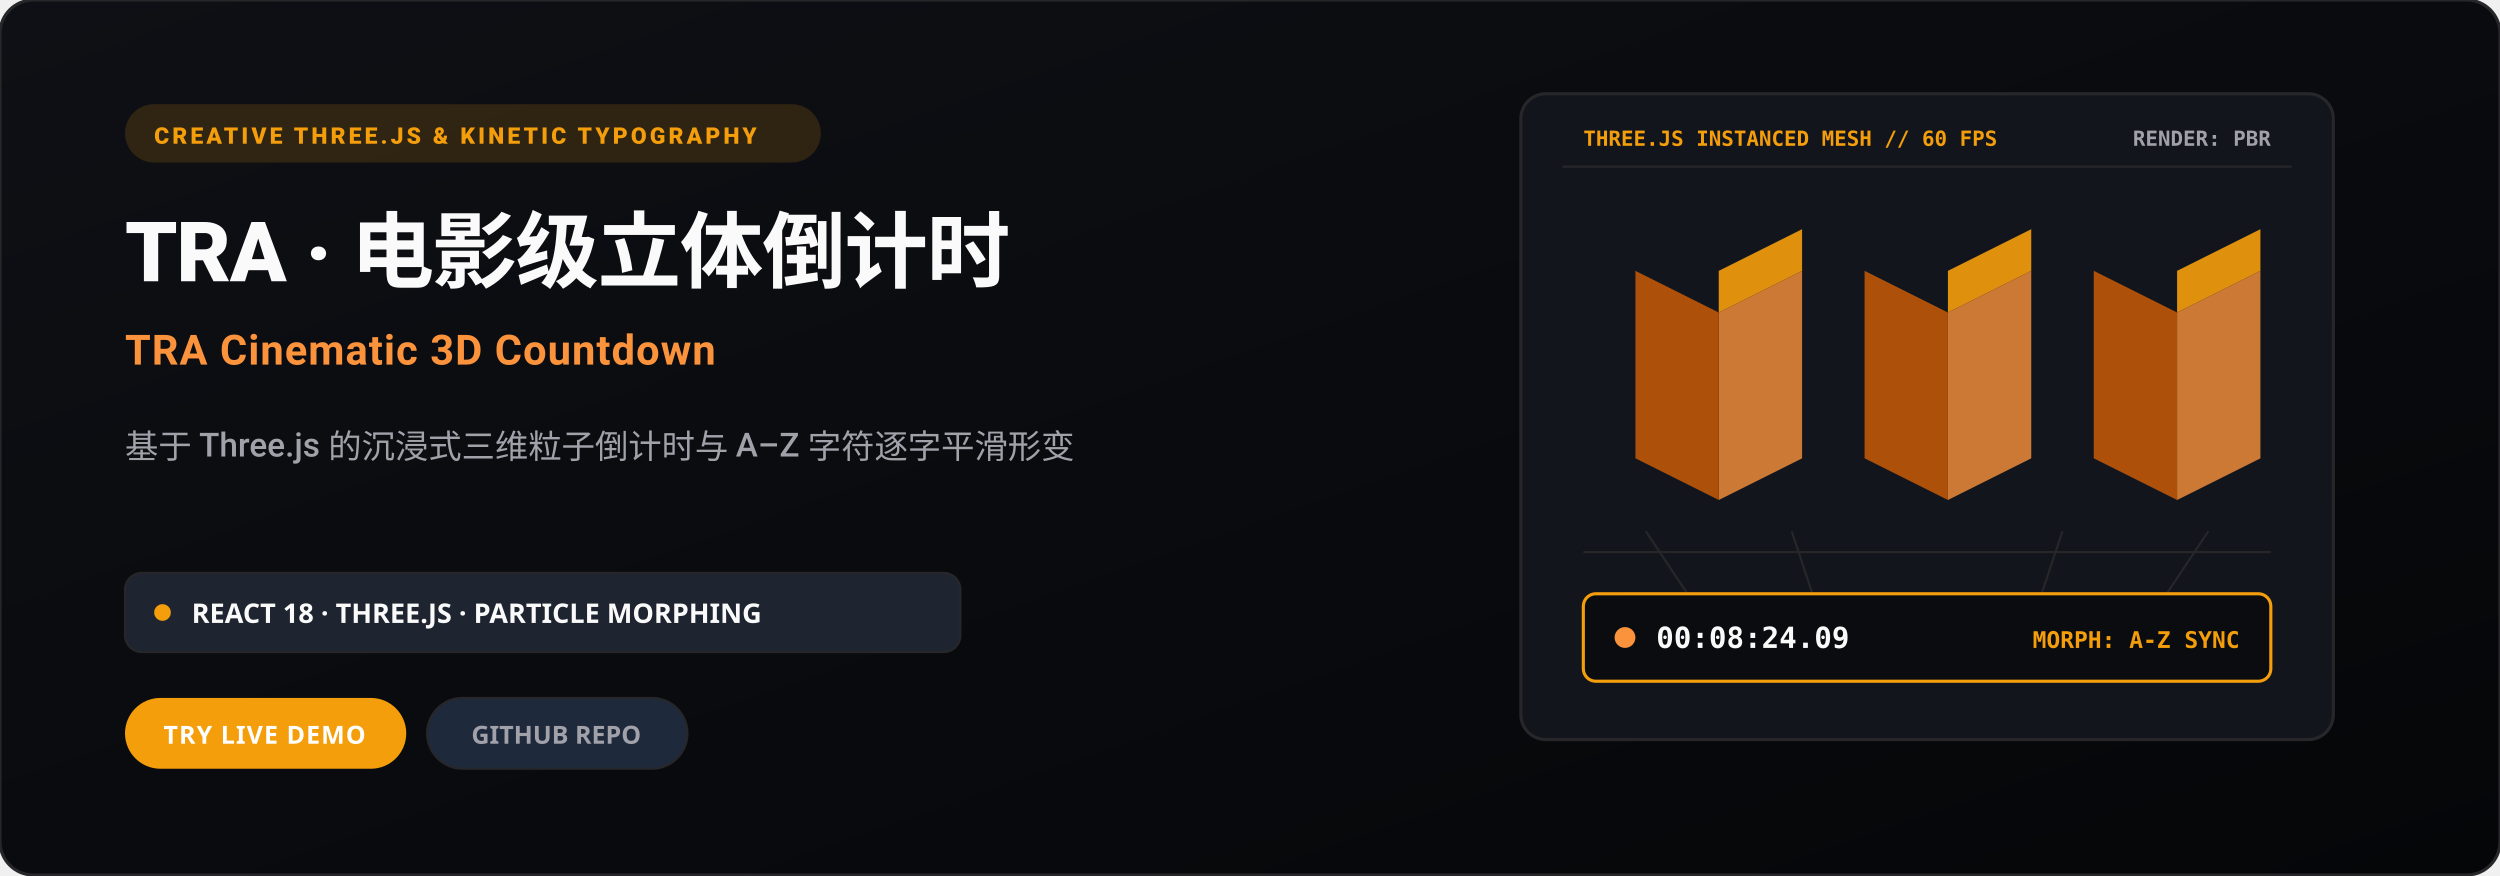
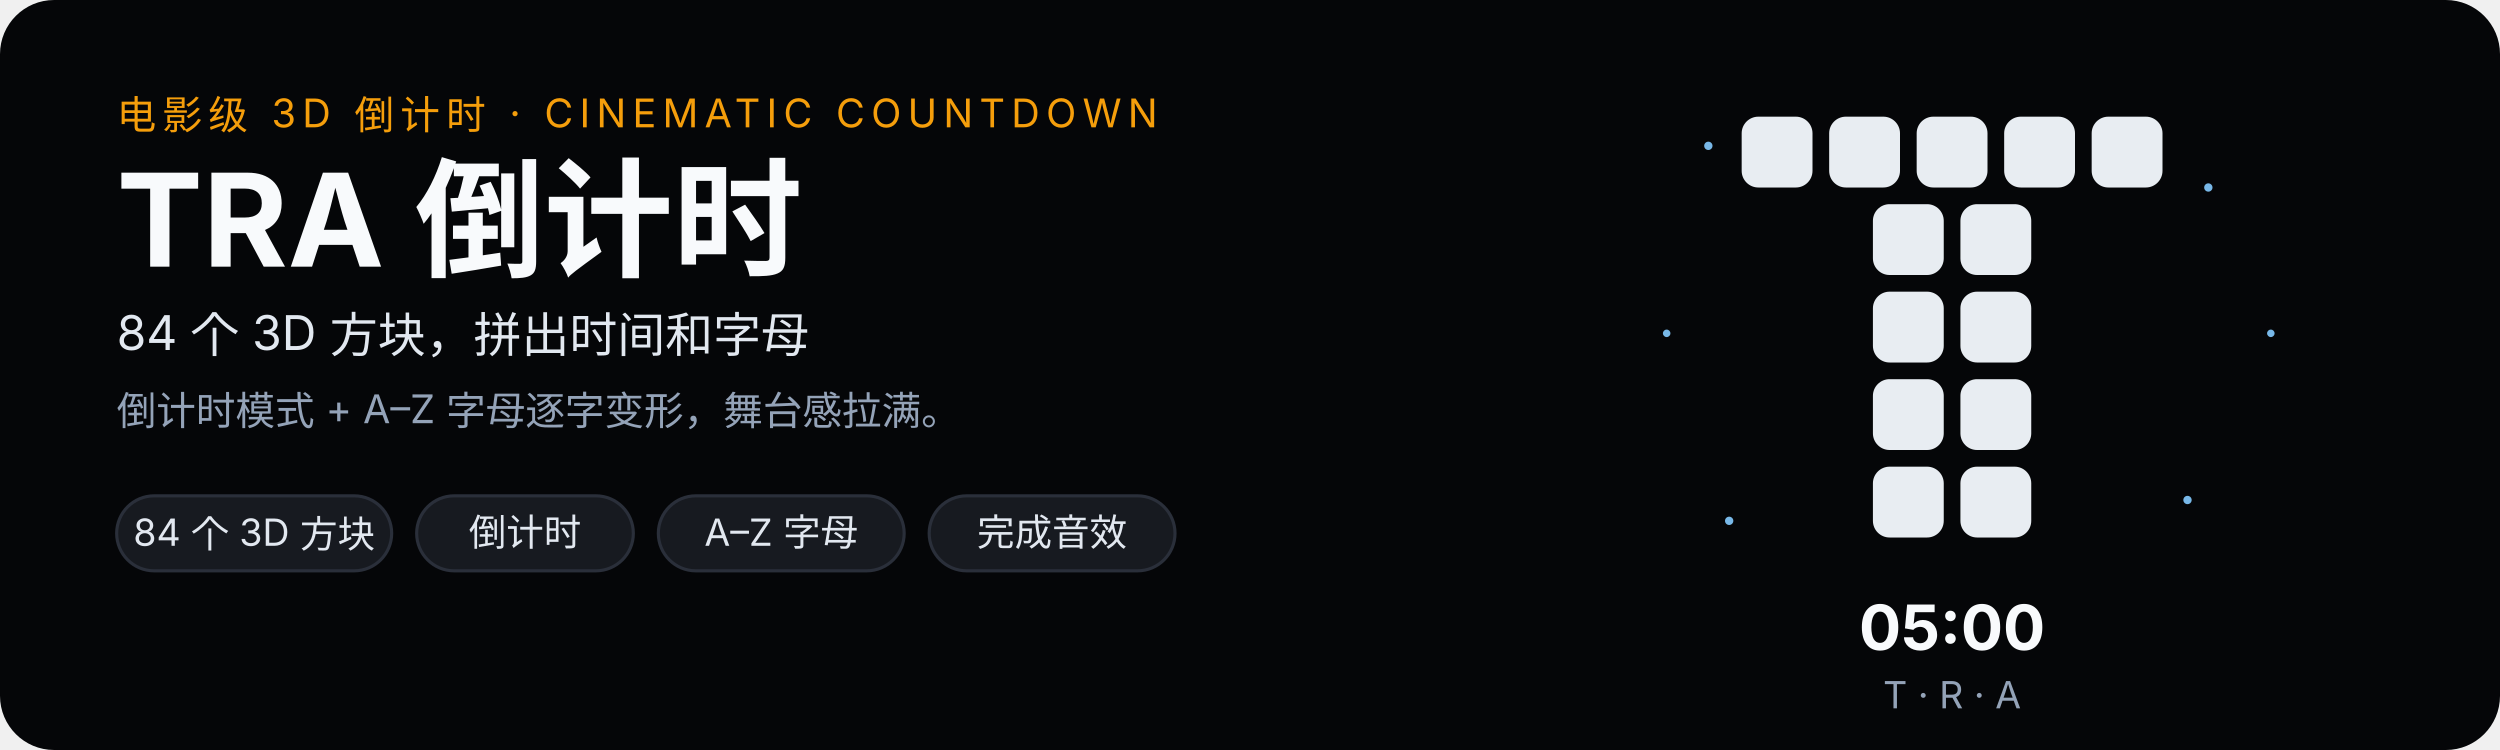
- <svg xmlns="http://www.w3.org/2000/svg" viewBox="0 0 1200 420" width="100%" height="100%">
-   <defs>
-     <linearGradient id="bgGrad_hotpot-timer" x1="0" y1="0" x2="1" y2="1">
-       <stop offset="0%" stop-color="#0E1015" />
-       <stop offset="100%" stop-color="#050608" />
-     </linearGradient>
-     <linearGradient id="primaryGrad_hotpot-timer" x1="0" y1="0" x2="1" y2="0">
-       <stop offset="0%" stop-color="#F59E0B" />
-       <stop offset="100%" stop-color="#FB923C" />
-     </linearGradient>
-   </defs>
-   <rect width="1200" height="420" rx="16" fill="url(#bgGrad_hotpot-timer)" stroke="#27272A" stroke-width="1.5" />
-   <g transform="translate(60, 50)">
-     <rect x="0" y="0" width="334" height="28" rx="14" fill="#F59E0B" opacity="0.15" />
-     <text x="14" y="19" font-family="system-ui, -apple-system, BlinkMacSystemFont, 'Segoe UI', Roboto, sans-serif" font-size="11" font-weight="800" fill="#F59E0B" letter-spacing="1.5">CREATIVE THREE.JS &amp; KINETIC TYPOGRAPHY</text>
-     <text x="0" y="85" font-family="system-ui, -apple-system, BlinkMacSystemFont, 'Segoe UI', Roboto, 'PingFang SC', 'Hiragino Sans GB', 'Microsoft YaHei', sans-serif" font-size="40" font-weight="900" fill="#FAFAFA" letter-spacing="-0.5">
-       TRA · 电影级立体倒计时
-     </text>
-     <text x="0" y="125" font-family="system-ui, -apple-system, BlinkMacSystemFont, 'Segoe UI', Roboto, sans-serif" font-size="20" font-weight="700" fill="#FB923C" letter-spacing="0.5">
-       TRA Cinematic 3D Countdown
-     </text>
-     <text x="0" y="170" font-family="system-ui, -apple-system, BlinkMacSystemFont, 'Segoe UI', Roboto, 'PingFang SC', sans-serif" font-size="16" font-weight="500" fill="#A1A1AA">
-       基于 Three.js 的沉浸式三维粒子倒计时与 A–Z 字符逐字平滑形变
-     </text>
-     <g transform="translate(0, 225)">
-       <rect x="0" y="0" width="401" height="38" rx="8" fill="#1E2430" stroke="#27272A" stroke-width="1" />
-       <circle cx="18" cy="19" r="4" fill="#F59E0B" />
-       <text x="32" y="24" font-family="system-ui, sans-serif" font-size="13" font-weight="700" fill="#FAFAFA">REACT 18 · THREE.JS · PARTICLE MORPHING</text>
-     </g>
-     <g transform="translate(0, 285)">
-       <rect x="0" y="0" width="135" height="34" rx="17" fill="#F59E0B" />
-       <text x="67" y="22" text-anchor="middle" font-family="system-ui, sans-serif" font-size="12" font-weight="800" fill="#FFFFFF" letter-spacing="0.5">TRY LIVE DEMO</text>
-       <rect x="145" y="0" width="125" height="34" rx="17" fill="#1E293B" stroke="#27272A" stroke-width="1" />
-       <text x="207" y="22" text-anchor="middle" font-family="system-ui, sans-serif" font-size="12" font-weight="700" fill="#A1A1AA">GITHUB REPO</text>
+ <svg xmlns="http://www.w3.org/2000/svg" width="1200" height="360" viewBox="0 0 1200 360" role="img" aria-labelledby="title desc">
+   <rect width="1200" height="360" rx="26" fill="#050608" />
+   <g id="title-block" font-family="-apple-system, BlinkMacSystemFont, 'Segoe UI', 'PingFang SC', 'Microsoft YaHei', sans-serif">
+     <text x="56" y="62" font-size="19" letter-spacing="3" fill="#f59e0b">电影级 3D 倒计时 · CINEMATIC COUNTDOWN</text>
+     <text x="56" y="128" font-size="62" font-weight="700" fill="#f8fafc">TRA 倒计时</text>
+     <text x="56" y="168" font-size="23" fill="#e2e8f0">84 个 3D 方块，拼出时间和字母</text>
+     <text x="56" y="204" font-size="19" fill="#94a3b8">倒计时模式 + A–Z 字母逐字变形，舞台感拉满。</text>
+     <g id="chips" font-size="18" fill="#e2e8f0" text-anchor="middle">
+       <g>
+         <rect x="56" y="238" width="132" height="36" rx="18" fill="#171a20" stroke="#2a2f3a" stroke-width="1.5" />
+         <text x="122" y="262">84 个 3D 方块</text>
+       </g>
+       <g>
+         <rect x="200" y="238" width="104" height="36" rx="18" fill="#171a20" stroke="#2a2f3a" stroke-width="1.5" />
+         <text x="252" y="262">倒计时</text>
+       </g>
+       <g>
+         <rect x="316" y="238" width="118" height="36" rx="18" fill="#171a20" stroke="#2a2f3a" stroke-width="1.5" />
+         <text x="375" y="262">A–Z 字母</text>
+       </g>
+       <g>
+         <rect x="446" y="238" width="118" height="36" rx="18" fill="#171a20" stroke="#2a2f3a" stroke-width="1.5" />
+         <text x="505" y="262">完成音效</text>
+       </g>
    </g>
  </g>
-   <g transform="translate(730, 45)">
-     <rect x="0" y="0" width="390" height="310" rx="12" fill="#12151C" stroke="#27272A" stroke-width="1.5" />
-     <line x1="20" y1="35" x2="370" y2="35" stroke="#27272A" stroke-width="1" />
-     <text x="30" y="25" font-family="system-ui, monospace" font-size="10" font-weight="700" fill="#F59E0B">THREE.JS INSTANCED MESH // 60 FPS</text>
-     <text x="360" y="25" text-anchor="end" font-family="system-ui, monospace" font-size="10" font-weight="700" fill="#A1A1AA">RENDER: PBR</text>
-     <g transform="translate(45, 65)">
-       <polygon points="50,20 90,0 90,20 50,40" fill="#F59E0B" opacity="0.9" />
-       <polygon points="50,40 90,20 90,110 50,130" fill="#FB923C" opacity="0.8" />
-       <polygon points="10,20 50,40 50,130 10,110" fill="#B45309" opacity="0.95" />
-       <polygon points="160,20 200,0 200,20 160,40" fill="#F59E0B" opacity="0.9" />
-       <polygon points="160,40 200,20 200,110 160,130" fill="#FB923C" opacity="0.8" />
-       <polygon points="120,20 160,40 160,130 120,110" fill="#B45309" opacity="0.95" />
-       <polygon points="270,20 310,0 310,20 270,40" fill="#F59E0B" opacity="0.9" />
-       <polygon points="270,40 310,20 310,110 270,130" fill="#FB923C" opacity="0.8" />
-       <polygon points="230,20 270,40 270,130 230,110" fill="#B45309" opacity="0.95" />
+   <g id="block-letter">
+     <g id="blocks" fill="#e8edf2">
+       <rect x="836" y="56" width="34" height="34" rx="8" />
+       <rect x="878" y="56" width="34" height="34" rx="8" />
+       <rect x="920" y="56" width="34" height="34" rx="8" />
+       <rect x="962" y="56" width="34" height="34" rx="8" />
+       <rect x="1004" y="56" width="34" height="34" rx="8" />
+       <rect x="899" y="98" width="34" height="34" rx="8" />
+       <rect x="941" y="98" width="34" height="34" rx="8" />
+       <rect x="899" y="140" width="34" height="34" rx="8" />
+       <rect x="941" y="140" width="34" height="34" rx="8" />
+       <rect x="899" y="182" width="34" height="34" rx="8" />
+       <rect x="941" y="182" width="34" height="34" rx="8" />
+       <rect x="899" y="224" width="34" height="34" rx="8" />
+       <rect x="941" y="224" width="34" height="34" rx="8" />
    </g>
-     <path d="M30 220 L360 220 M50 240 L340 240 M80 260 L310 260" stroke="#27272A" stroke-width="1" />
-     <path d="M60 210 L100 270 M130 210 L150 270 M260 210 L240 270 M330 210 L290 270" stroke="#27272A" stroke-width="1" />
-     <rect x="30" y="240" width="330" height="42" rx="6" fill="#0A0C10" stroke="#F59E0B" stroke-width="1.5" />
-     <circle cx="50" cy="261" r="5" fill="#FB923C" />
-     <text x="65" y="266" font-family="system-ui, monospace" font-size="14" font-weight="900" fill="#FAFAFA">00:08:24.09</text>
-     <text x="345" y="266" text-anchor="end" font-family="system-ui, monospace" font-size="11" font-weight="700" fill="#F59E0B">MORPH: A-Z SYNC</text>
+     <g id="particles" fill="#78b8e8">
+       <circle cx="820" cy="70" r="2" />
+       <circle cx="1060" cy="90" r="2" />
+       <circle cx="1050" cy="240" r="2" />
+       <circle cx="830" cy="250" r="2" />
+       <circle cx="1090" cy="160" r="1.8" />
+       <circle cx="800" cy="160" r="1.8" />
+     </g>
+     <g id="count-label" font-family="-apple-system, BlinkMacSystemFont, 'Segoe UI', 'PingFang SC', 'Microsoft YaHei', sans-serif">
+       <text x="937" y="312" font-size="30" font-weight="700" fill="#f8fafc" text-anchor="middle">05:00</text>
+       <text x="937" y="340" font-size="18" fill="#94a3b8" text-anchor="middle">T · R · A</text>
+     </g>
  </g>
</svg>
